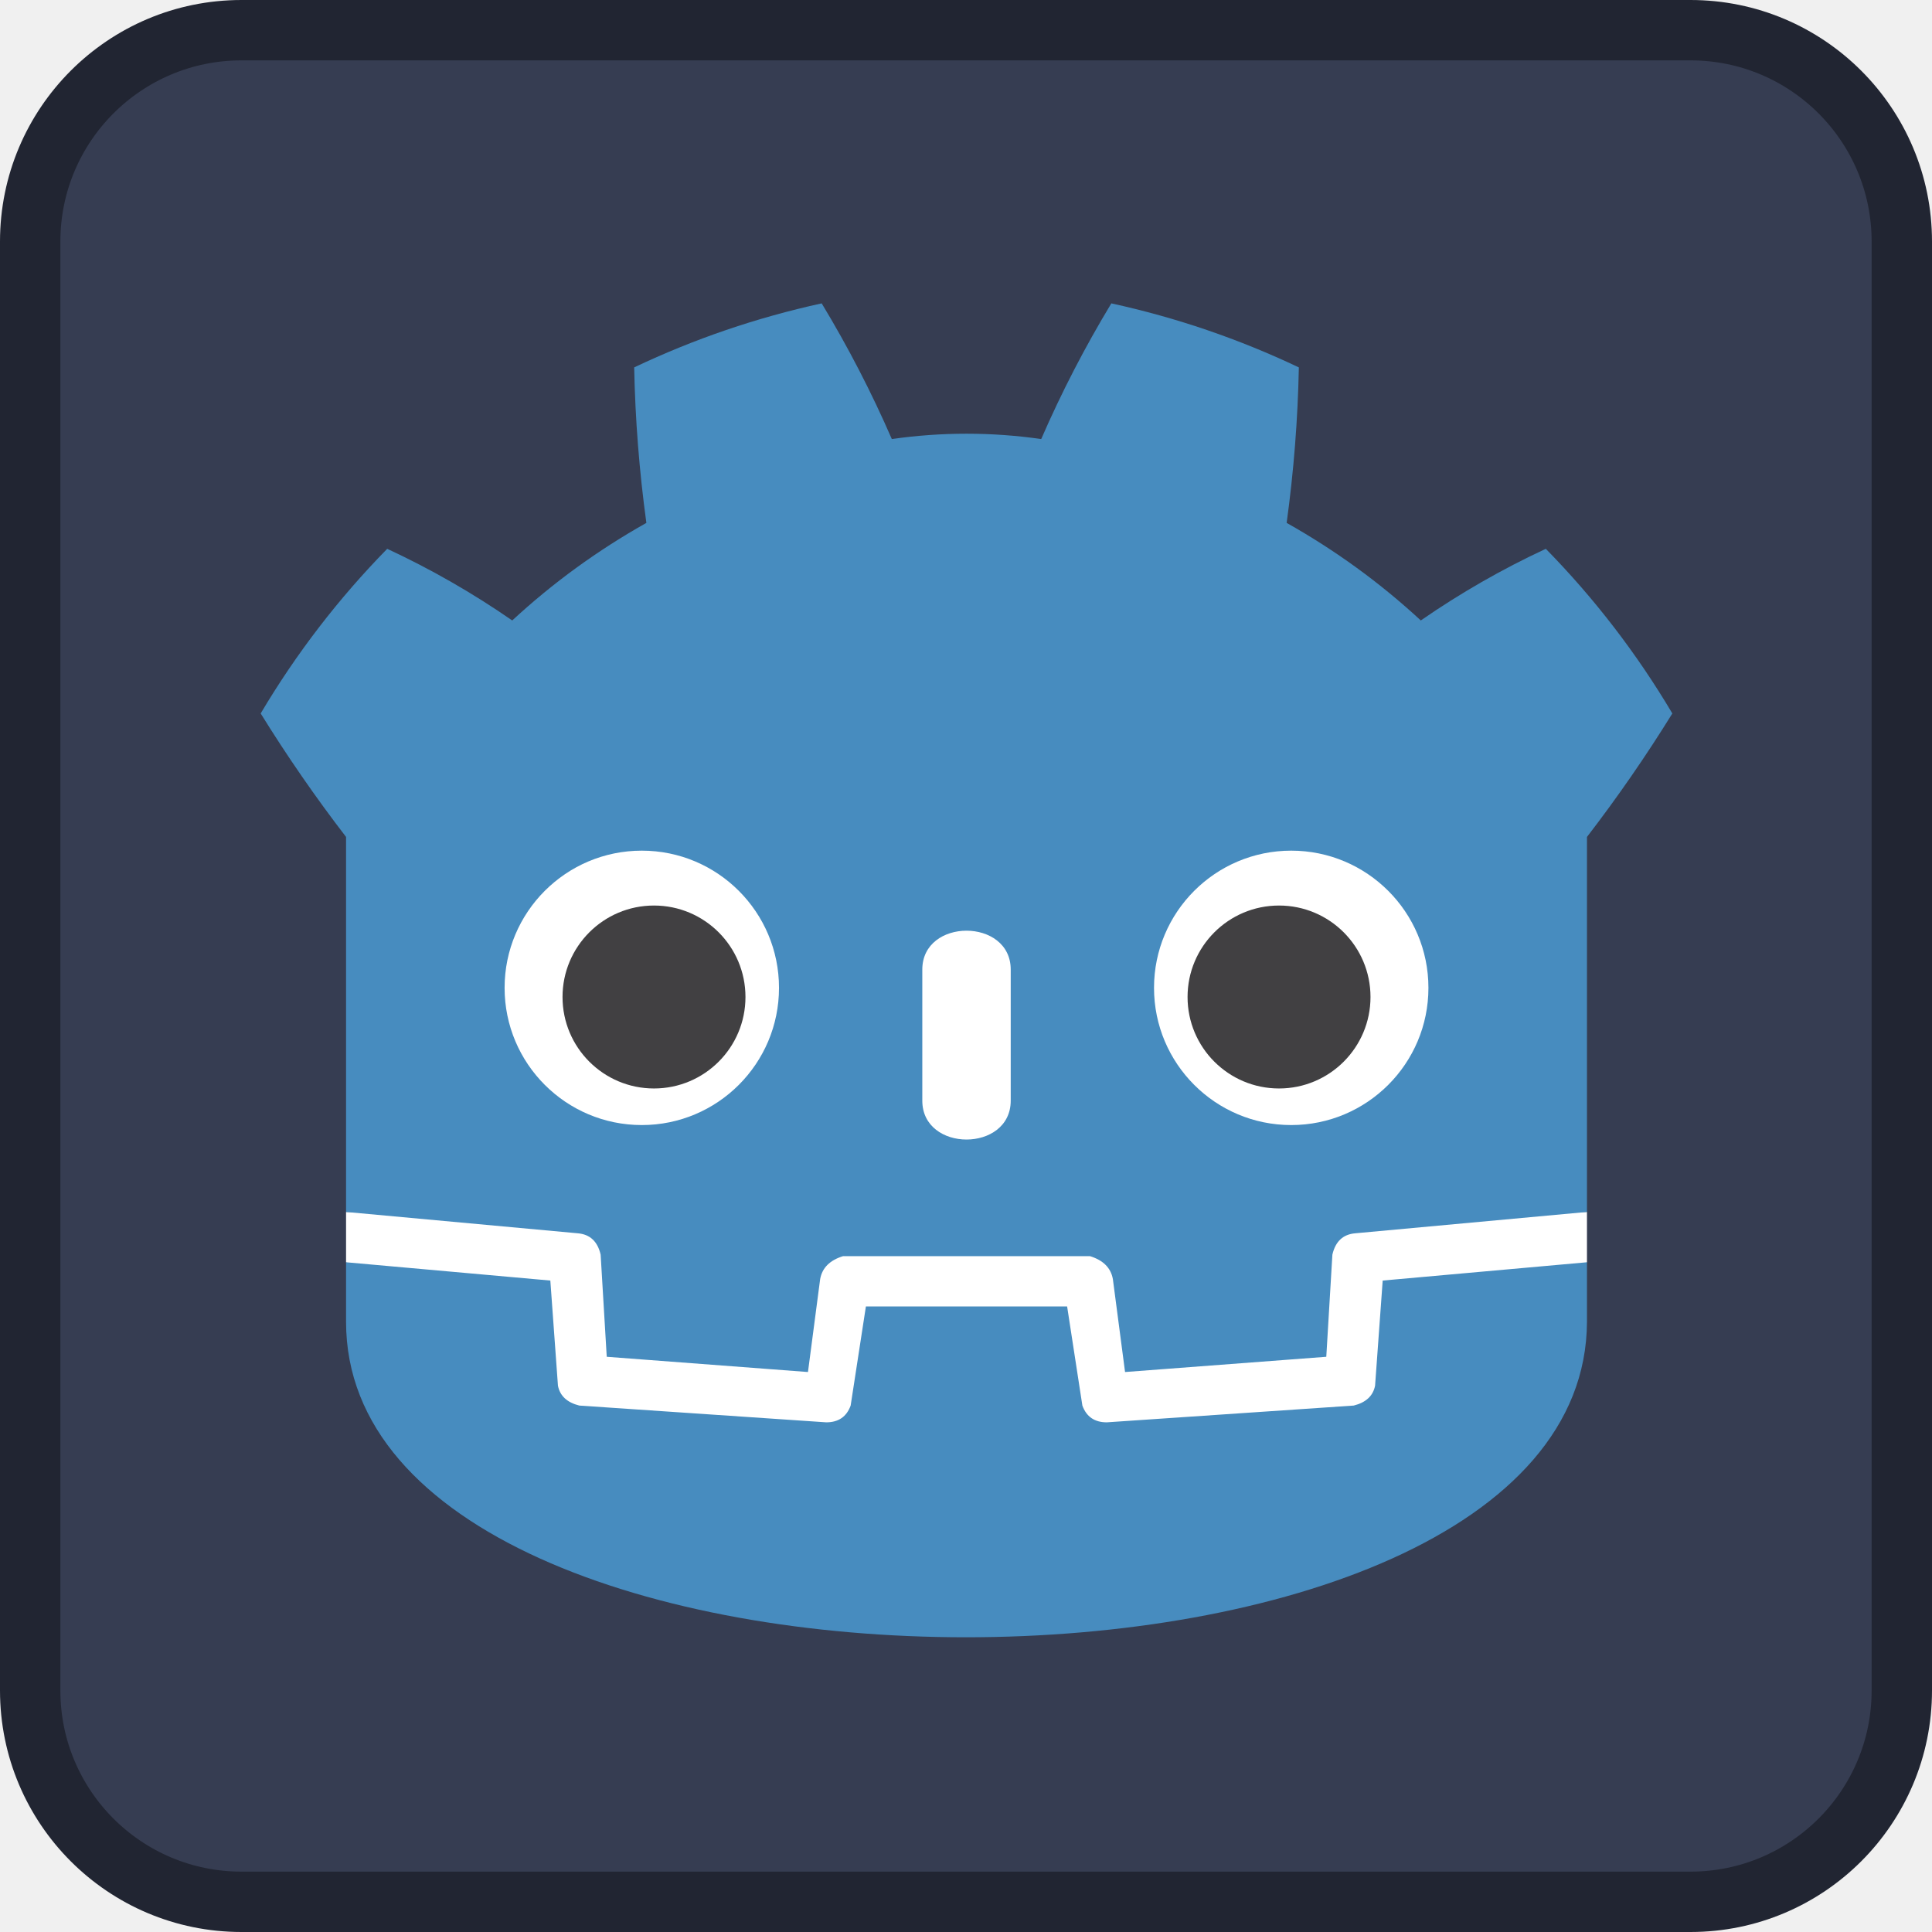
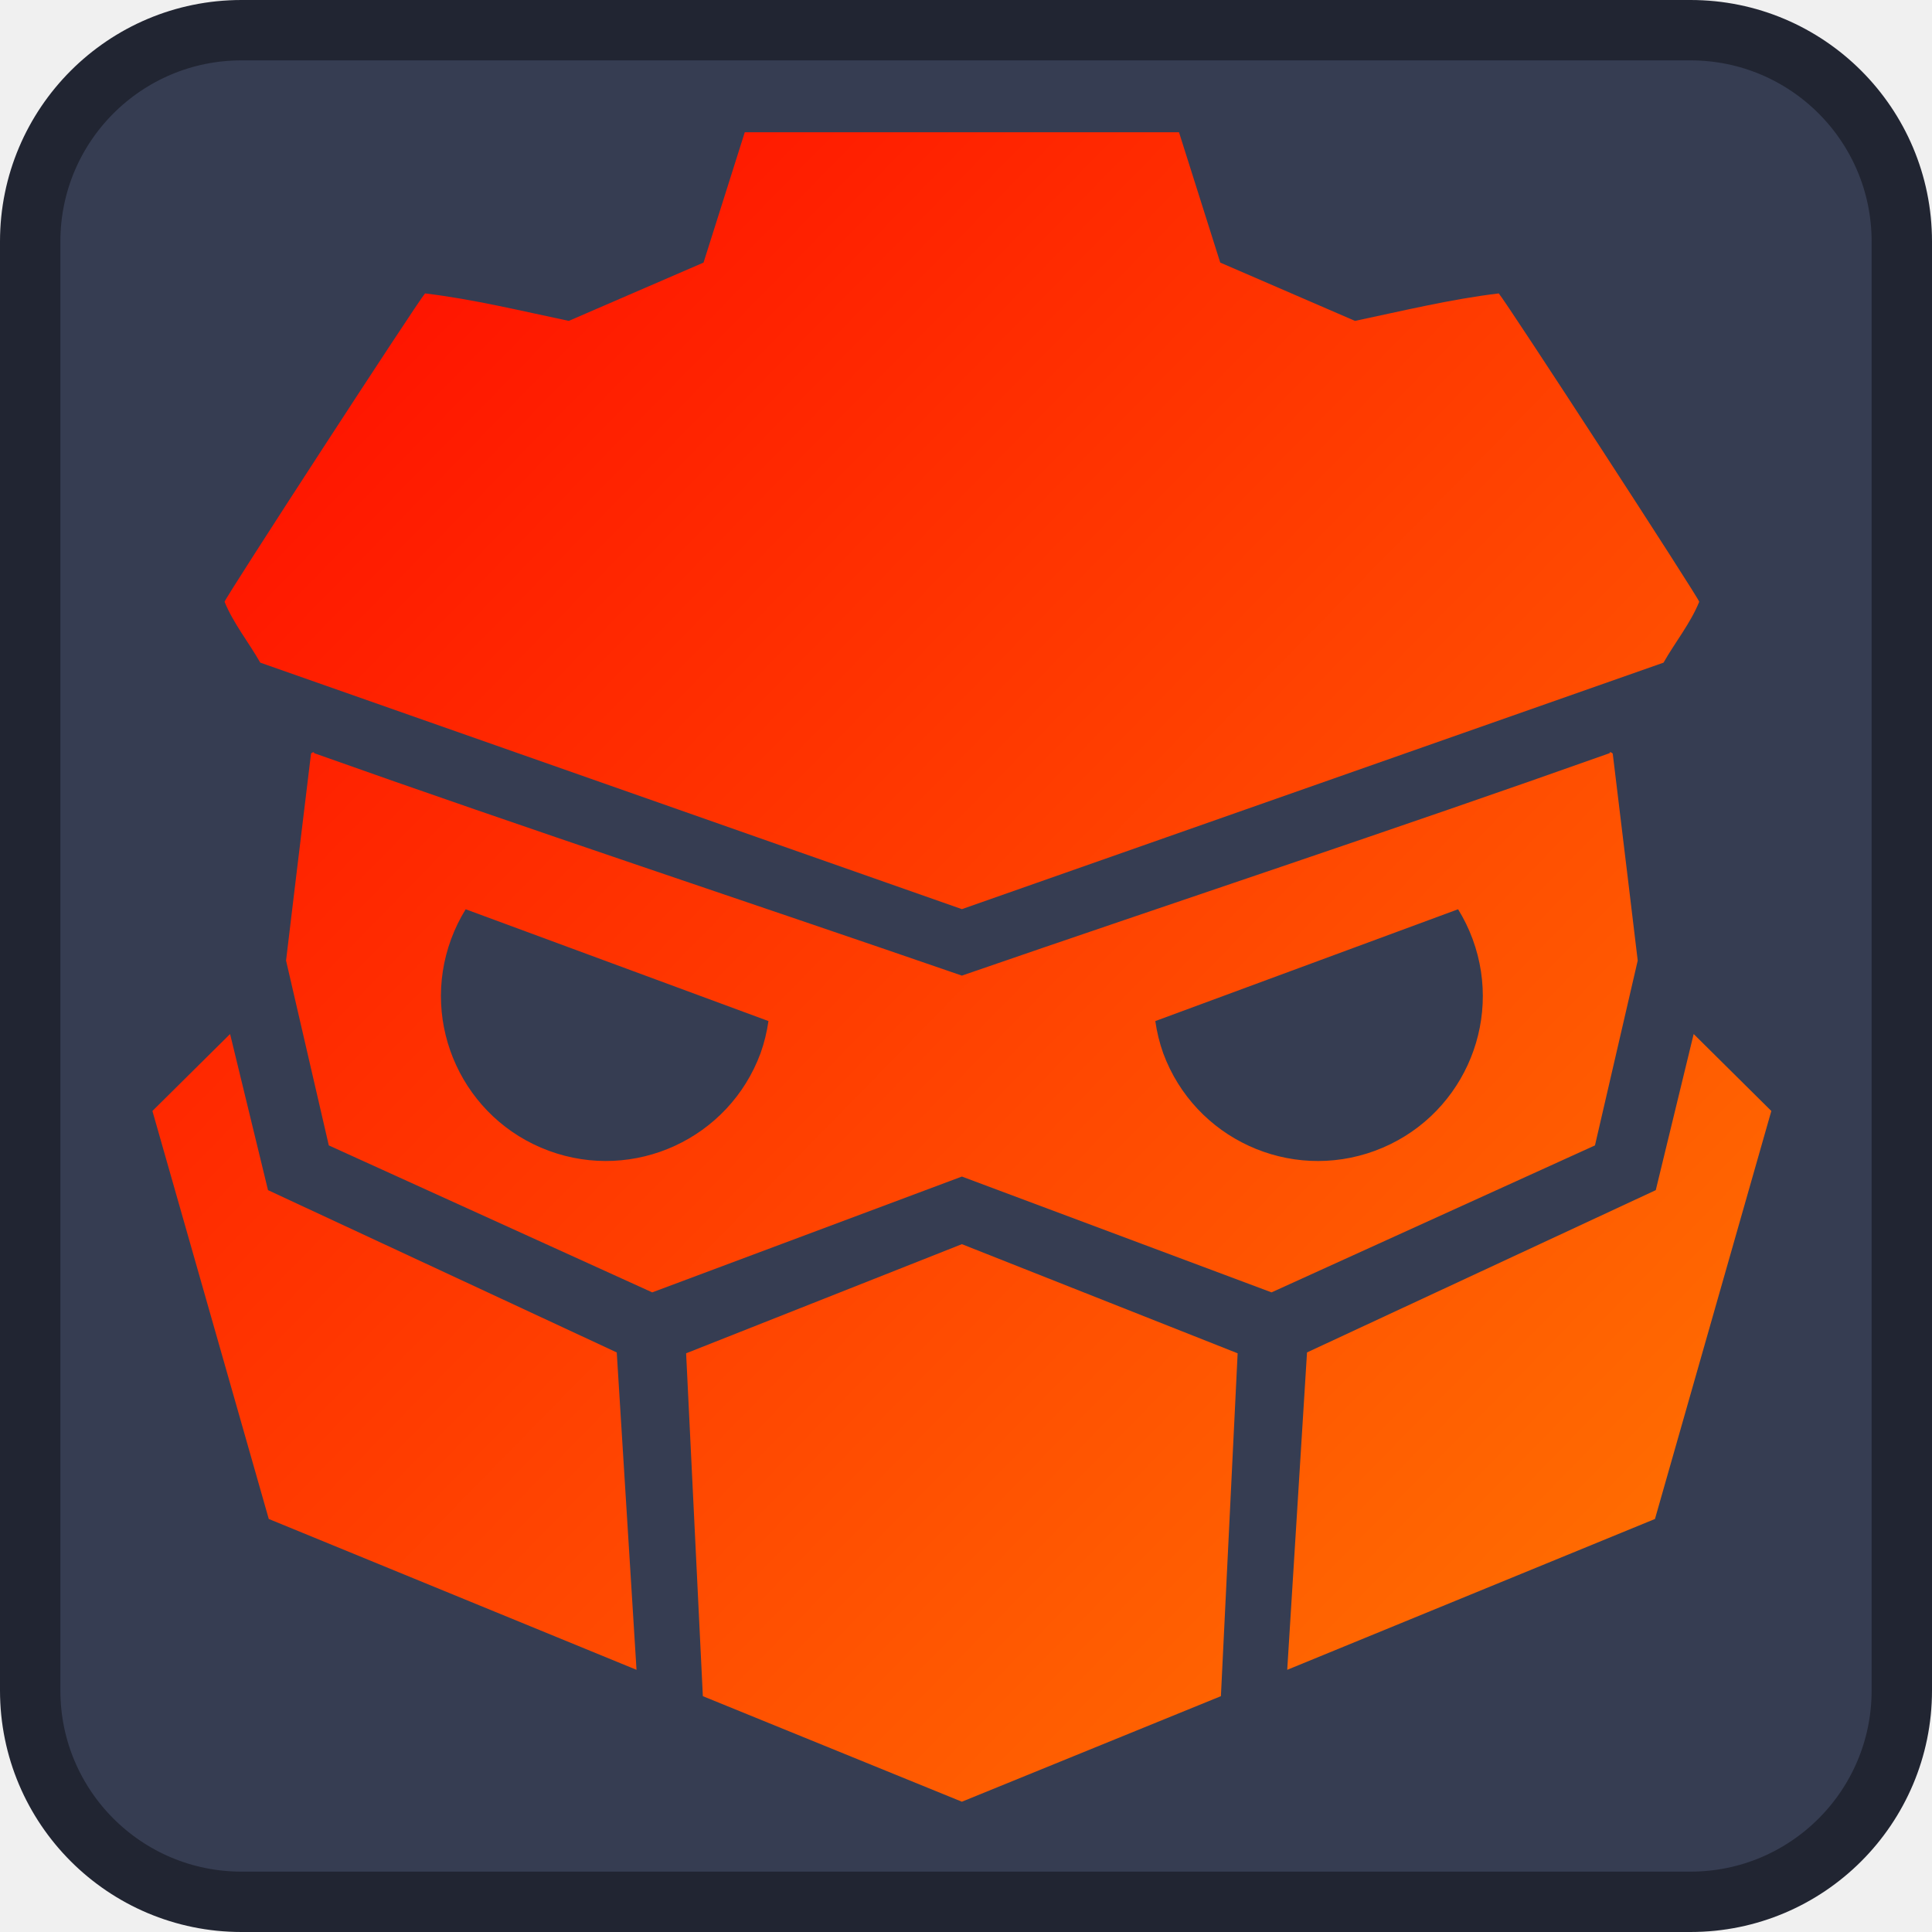
- <svg xmlns="http://www.w3.org/2000/svg" width="128" height="128">
-   <rect width="124" height="124" x="2" y="2" fill="#363d52" stroke="#212532" stroke-width="4" rx="14" />
-   <g fill="#fff" transform="translate(12.322 12.322)scale(.101)">
-     <path d="M105 673v33q407 354 814 0v-33z" />
-     <path fill="#478cbf" d="m105 673 152 14q12 1 15 14l4 67 132 10 8-61q2-11 15-15h162q13 4 15 15l8 61 132-10 4-67q3-13 15-14l152-14V427q30-39 56-81-35-59-83-108-43 20-82 47-40-37-88-64 7-51 8-102-59-28-123-42-26 43-46 89-49-7-98 0-20-46-46-89-64 14-123 42 1 51 8 102-48 27-88 64-39-27-82-47-48 49-83 108 26 42 56 81zm0 33v39c0 276 813 276 814 0v-39l-134 12-5 69q-2 10-14 13l-162 11q-12 0-16-11l-10-65H446l-10 65q-4 11-16 11l-162-11q-12-3-14-13l-5-69z" />
-     <path d="M483 600c0 34 58 34 58 0v-86c0-34-58-34-58 0z" />
-     <circle cx="725" cy="526" r="90" />
-     <circle cx="299" cy="526" r="90" />
-   </g>
-   <g fill="#414042" transform="translate(12.322 12.322)scale(.101)">
-     <circle cx="307" cy="532" r="60" />
-     <circle cx="717" cy="532" r="60" />
+ <svg xmlns="http://www.w3.org/2000/svg" xmlns:xlink="http://www.w3.org/1999/xlink" width="128" height="128" version="1.1" id="svg6">
+   <defs id="defs6">
+     <linearGradient xlink:href="#linearGradient51" id="linearGradient1" gradientUnits="userSpaceOnUse" gradientTransform="matrix(1.205762,0,0,1.205762,-524.6658,-618.7507)" x1="455.851" y1="527.88" x2="528.307" y2="598.77" />
+     <linearGradient id="linearGradient51">
+       <stop style="stop-color:#ff1300;stop-opacity:1" offset="0" id="stop51" />
+       <stop style="stop-color:#ff6e01;stop-opacity:1" offset="1" id="stop52" />
+     </linearGradient>
+   </defs>
+   <g id="g1">
+     <rect width="124" height="124" x="2" y="2" fill="#363d52" stroke="#212532" stroke-width="4" rx="14" id="rect1" />
+     <path id="path117" style="font-variation-settings:normal;vector-effect:none;fill:url(#linearGradient1);fill-opacity:1;stroke-width:0.871;stroke-linecap:butt;stroke-linejoin:miter;stroke-miterlimit:4;stroke-dasharray:none;stroke-dashoffset:0;stroke-opacity:1;-inkscape-stroke:none;stop-color:#000000" d="m 49.343,8.763 -2.732,8.634 c -2.976,1.287 -5.952,2.574 -8.928,3.863 -3.158,-0.665 -6.323,-1.435 -9.523,-1.821 -0.505,0.569 -13.285,20.227 -13.282,20.431 0.589,1.442 1.6,2.683 2.365,4.032 l 46.485,16.331 46.485,-16.331 c 0.765,-1.349 1.776,-2.59 2.365,-4.032 0.004,-0.203 -12.777,-19.862 -13.282,-20.431 -3.2,0.386 -6.365,1.156 -9.523,1.821 C 86.797,19.971 83.82,18.684 80.844,17.397 L 78.112,8.763 Z M 20.783,49.84 c -0.058,-0.019 -0.173,0.068 -0.178,0.097 C 20.046,54.503 18.952,63.639 18.952,63.639 l 2.832,12.247 21.428,9.737 20.516,-7.673 20.515,7.673 21.428,-9.737 2.832,-12.247 c 0,0 -1.094,-9.135 -1.654,-13.702 -0.006,-0.039 -0.209,-0.18 -0.209,-0.037 -14.028,4.987 -28.66,9.817 -42.913,14.737 -14.252,-4.919 -28.885,-9.749 -42.913,-14.737 0,-0.036 -0.013,-0.053 -0.032,-0.06 z m 10.07,10.401 20.059,7.407 a 10.925,10.925 0 0 1 -0.523,2.128 10.925,10.925 0 0 1 -14.033,6.464 10.925,10.925 0 0 1 -6.464,-14.033 10.925,10.925 0 0 1 0.961,-1.967 z m 65.748,0 a 10.925,10.925 0 0 1 0.961,1.967 10.925,10.925 0 0 1 -6.464,14.033 10.925,10.925 0 0 1 -14.033,-6.464 10.925,10.925 0 0 1 -0.523,-2.128 z m -81.357,8.265 -5.146,5.099 7.709,27.031 24.364,9.994 L 40.861,89.602 17.756,78.85 Z m 96.966,0 -2.511,10.344 -23.106,10.752 -1.311,21.028 24.364,-9.994 7.709,-27.031 z m -48.483,13.923 -18.27,7.231 1.109,22.716 17.161,6.992 17.161,-6.992 1.109,-22.716 z" />
  </g>
</svg>
